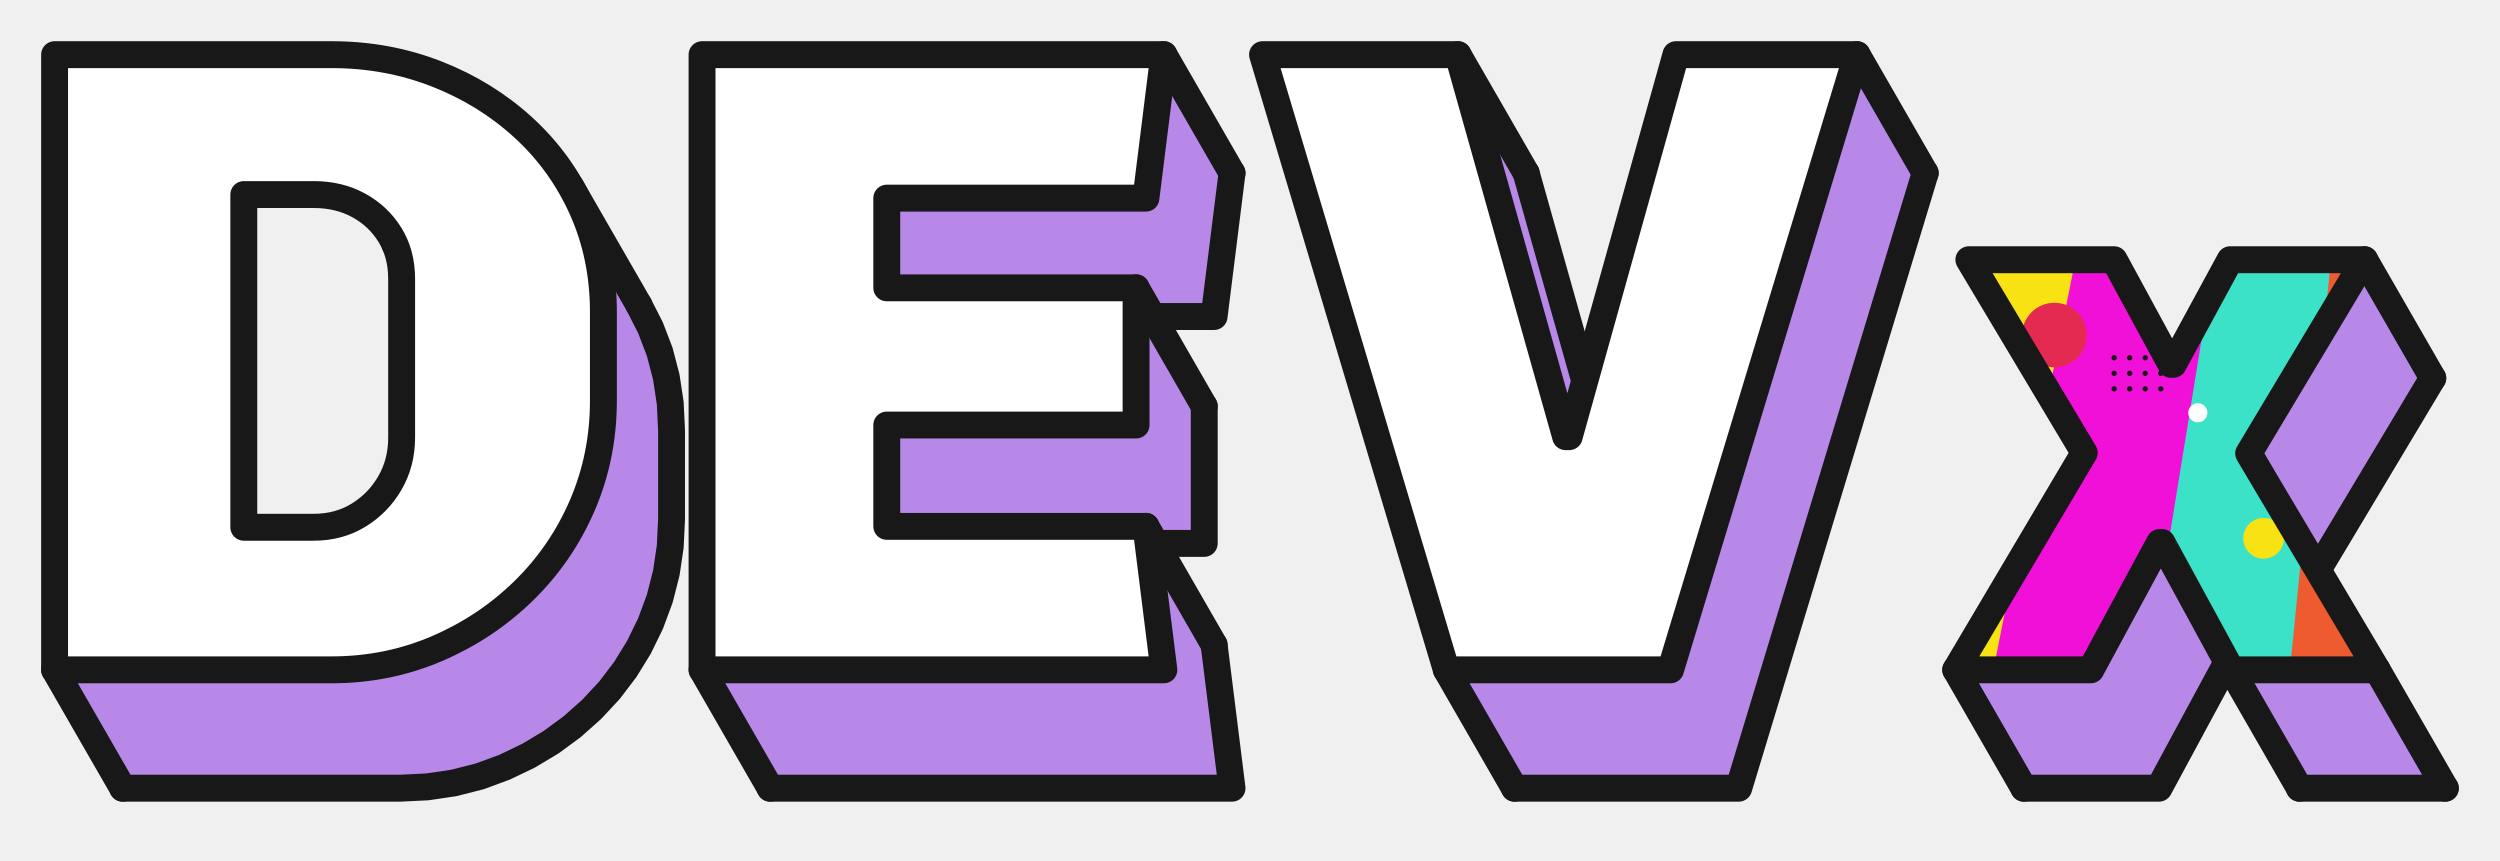
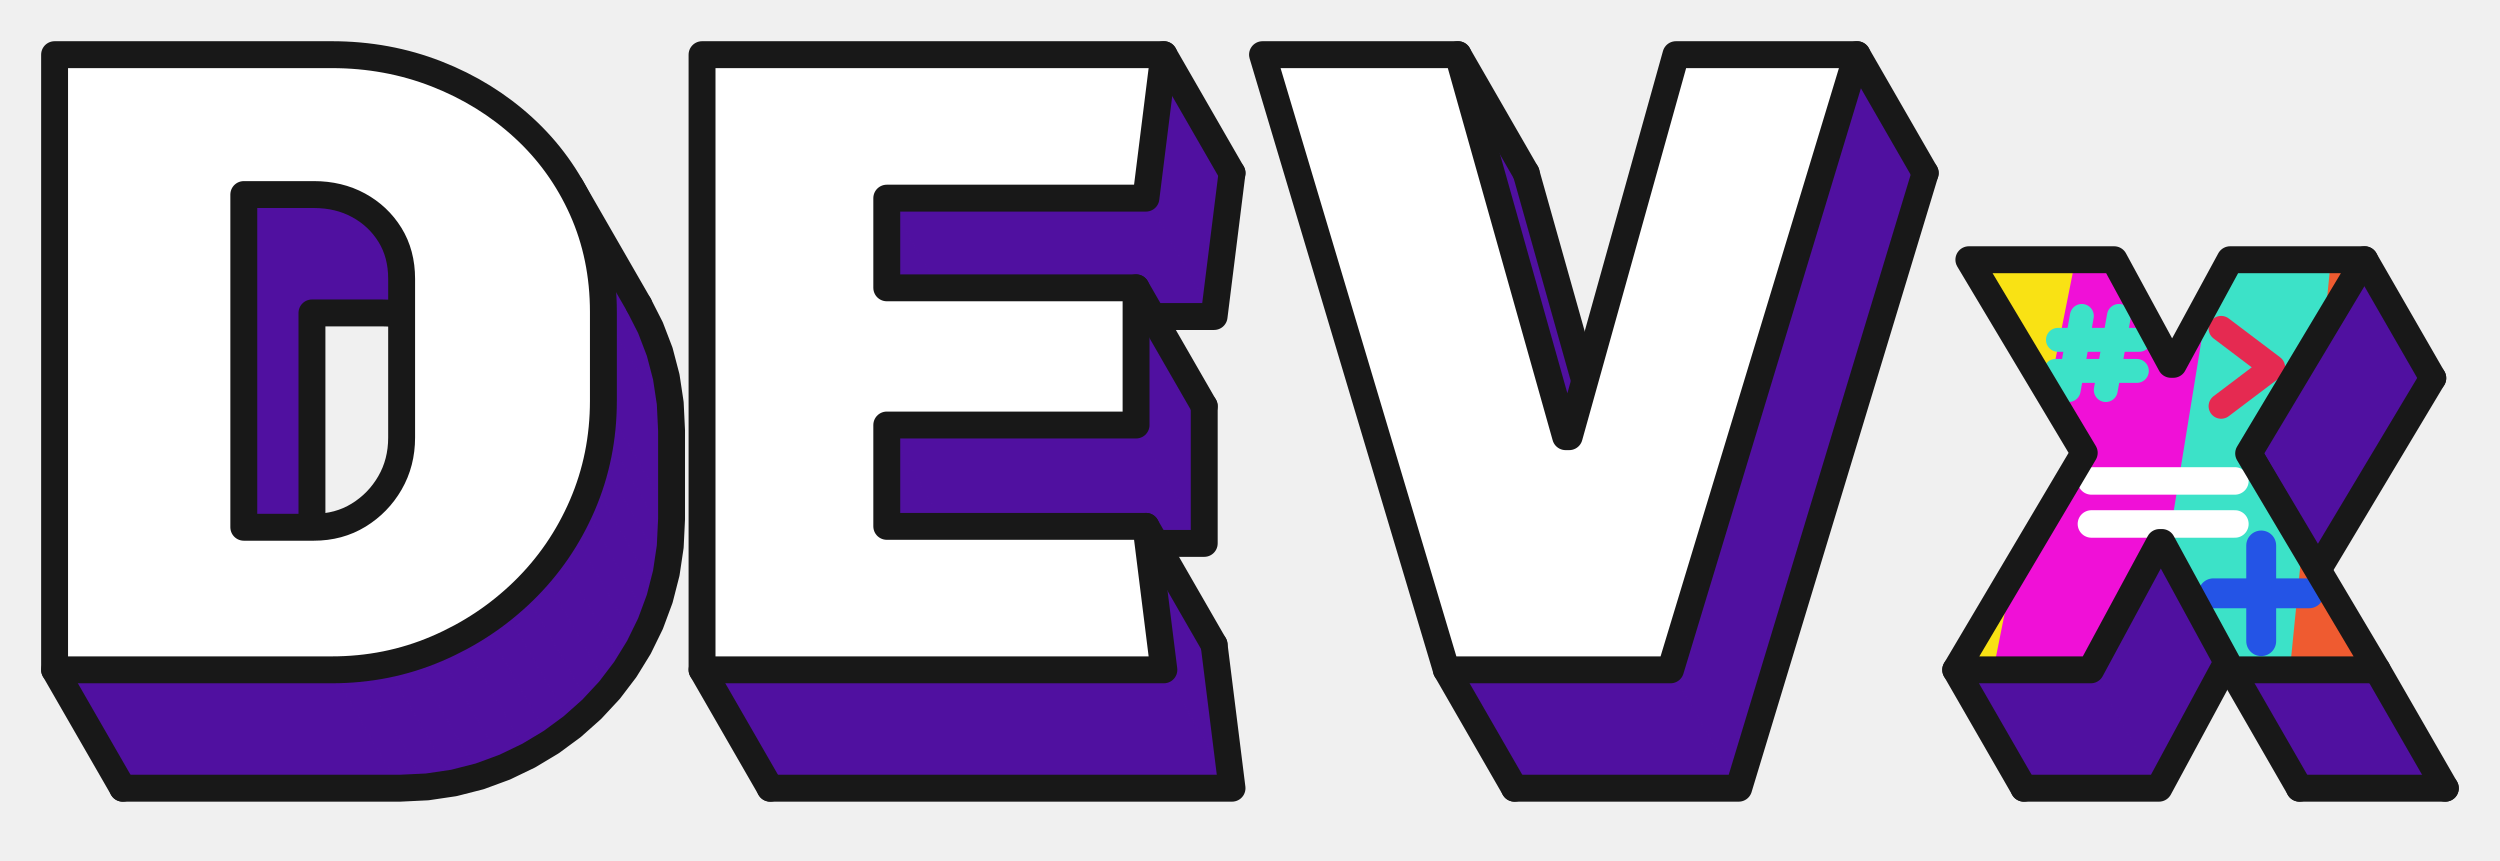
<svg xmlns="http://www.w3.org/2000/svg" viewBox="0 0 1282.4 441.5" fill="none">
  <g transform="translate(0,343.6) scale(0.46,-0.46)">
-     <polygon points="444.62,462.25 440.56,474.06 516.56,342.06 520.62,330.25" fill="#b888e8" stroke="#b888e8" stroke-width="1.6" stroke-linejoin="round" />
-     <polygon points="447.06,449.56 444.62,462.25 520.62,330.25 523.06,317.56" fill="#b888e8" stroke="#b888e8" stroke-width="1.6" stroke-linejoin="round" />
-     <polygon points="447.87,436.00 447.06,449.56 523.06,317.56 523.87,304.00" fill="#b888e8" stroke="#b888e8" stroke-width="1.6" stroke-linejoin="round" />
-     <polygon points="636.46,538.88 649.37,513.50 725.37,381.50 712.46,406.88" fill="#b888e8" stroke="#b888e8" stroke-width="1.6" stroke-linejoin="round" />
-     <polygon points="649.37,513.50 659.65,486.66 735.65,354.66 725.37,381.50" fill="#b888e8" stroke="#b888e8" stroke-width="1.6" stroke-linejoin="round" />
-     <polygon points="659.65,486.66 666.99,458.63 742.99,326.63 735.65,354.66" fill="#b888e8" stroke="#b888e8" stroke-width="1.6" stroke-linejoin="round" />
-     <polygon points="447.87,259.00 447.87,436.00 523.87,304.00 523.87,127.00" fill="#b888e8" stroke="#b888e8" stroke-width="1.6" stroke-linejoin="round" />
-     <polygon points="666.99,458.63 671.40,429.41 747.40,297.41 742.99,326.63" fill="#b888e8" stroke="#b888e8" stroke-width="1.6" stroke-linejoin="round" />
-     <polygon points="671.40,429.41 672.87,399.00 748.87,267.00 747.40,297.41" fill="#b888e8" stroke="#b888e8" stroke-width="1.6" stroke-linejoin="round" />
-     <polygon points="447.06,245.34 447.87,259.00 523.87,127.00 523.06,113.34" fill="#b888e8" stroke="#b888e8" stroke-width="1.6" stroke-linejoin="round" />
-     <polygon points="444.62,232.38 447.06,245.34 523.06,113.34 520.62,100.38" fill="#b888e8" stroke="#b888e8" stroke-width="1.6" stroke-linejoin="round" />
-     <polygon points="271.87,159.00 349.87,159.00 425.87,27.00 347.87,27.00" fill="#b888e8" stroke="#b888e8" stroke-width="1.6" stroke-linejoin="round" />
-     <polygon points="440.56,220.09 444.62,232.38 520.62,100.38 516.56,88.09" fill="#b888e8" stroke="#b888e8" stroke-width="1.6" stroke-linejoin="round" />
-     <polygon points="434.87,208.50 440.56,220.09 516.56,88.09 510.87,76.50" fill="#b888e8" stroke="#b888e8" stroke-width="1.6" stroke-linejoin="round" />
-     <polygon points="672.87,399.00 672.87,300.00 748.87,168.00 748.87,267.00" fill="#b888e8" stroke="#b888e8" stroke-width="1.6" stroke-linejoin="round" />
-     <polygon points="427.81,197.81 434.87,208.50 510.87,76.50 503.81,65.81" fill="#b888e8" stroke="#b888e8" stroke-width="1.6" stroke-linejoin="round" />
-     <polygon points="349.87,159.00 363.49,159.84 439.49,27.84 425.87,27.00" fill="#b888e8" stroke="#b888e8" stroke-width="1.6" stroke-linejoin="round" />
-     <polygon points="419.62,188.25 427.81,197.81 503.81,65.81 495.62,56.25" fill="#b888e8" stroke="#b888e8" stroke-width="1.6" stroke-linejoin="round" />
-     <polygon points="363.49,159.84 376.37,162.38 452.37,30.38 439.49,27.84" fill="#b888e8" stroke="#b888e8" stroke-width="1.6" stroke-linejoin="round" />
-     <polygon points="410.31,179.81 419.62,188.25 495.62,56.25 486.31,47.81" fill="#b888e8" stroke="#b888e8" stroke-width="1.6" stroke-linejoin="round" />
-     <polygon points="376.37,162.38 388.49,166.59 464.49,34.59 452.37,30.38" fill="#b888e8" stroke="#b888e8" stroke-width="1.6" stroke-linejoin="round" />
-     <polygon points="399.87,172.50 410.31,179.81 486.31,47.81 475.87,40.50" fill="#b888e8" stroke="#b888e8" stroke-width="1.6" stroke-linejoin="round" />
-     <polygon points="388.49,166.59 399.87,172.50 475.87,40.50 464.49,34.59" fill="#b888e8" stroke="#b888e8" stroke-width="1.6" stroke-linejoin="round" />
-     <polygon points="672.87,300.00 671.40,269.47 747.40,137.47 748.87,168.00" fill="#b888e8" stroke="#b888e8" stroke-width="1.6" stroke-linejoin="round" />
-     <polygon points="369.87,0.00 60.87,0.00 136.87,-132.00 445.87,-132.00" fill="#b888e8" stroke="#b888e8" stroke-width="1.6" stroke-linejoin="round" />
-     <polygon points="671.40,269.47 666.99,239.88 742.99,107.88 747.40,137.47" fill="#b888e8" stroke="#b888e8" stroke-width="1.6" stroke-linejoin="round" />
-     <polygon points="666.99,239.88 659.65,211.22 735.65,79.22 742.99,107.88" fill="#b888e8" stroke="#b888e8" stroke-width="1.6" stroke-linejoin="round" />
-     <polygon points="659.65,211.22 649.37,183.50 725.37,51.50 735.65,79.22" fill="#b888e8" stroke="#b888e8" stroke-width="1.6" stroke-linejoin="round" />
-     <polygon points="649.37,183.50 636.46,157.09 712.46,25.09 725.37,51.50" fill="#b888e8" stroke="#b888e8" stroke-width="1.6" stroke-linejoin="round" />
-     <polygon points="636.46,157.09 621.24,132.38 697.24,0.38 712.46,25.09" fill="#b888e8" stroke="#b888e8" stroke-width="1.6" stroke-linejoin="round" />
-     <polygon points="400.43,1.47 369.87,0.00 445.87,-132.00 476.43,-130.53" fill="#b888e8" stroke="#b888e8" stroke-width="1.6" stroke-linejoin="round" />
-     <polygon points="621.24,132.38 603.71,109.34 679.71,-22.66 697.24,0.38" fill="#b888e8" stroke="#b888e8" stroke-width="1.6" stroke-linejoin="round" />
-     <polygon points="430.12,5.88 400.43,1.47 476.43,-130.53 506.12,-126.13" fill="#b888e8" stroke="#b888e8" stroke-width="1.6" stroke-linejoin="round" />
-     <polygon points="603.71,109.34 583.87,88.00 659.87,-44.00 679.71,-22.66" fill="#b888e8" stroke="#b888e8" stroke-width="1.6" stroke-linejoin="round" />
-     <polygon points="458.93,13.22 430.12,5.88 506.12,-126.13 534.93,-118.78" fill="#b888e8" stroke="#b888e8" stroke-width="1.6" stroke-linejoin="round" />
-     <polygon points="583.87,88.00 562.06,68.59 638.06,-63.41 659.87,-44.00" fill="#b888e8" stroke="#b888e8" stroke-width="1.6" stroke-linejoin="round" />
-     <polygon points="486.87,23.50 458.93,13.22 534.93,-118.78 562.87,-108.50" fill="#b888e8" stroke="#b888e8" stroke-width="1.6" stroke-linejoin="round" />
-     <polygon points="562.06,68.59 538.62,51.38 614.62,-80.63 638.06,-63.41" fill="#b888e8" stroke="#b888e8" stroke-width="1.6" stroke-linejoin="round" />
-     <polygon points="513.56,36.34 486.87,23.50 562.87,-108.50 589.56,-95.66" fill="#b888e8" stroke="#b888e8" stroke-width="1.6" stroke-linejoin="round" />
-     <polygon points="538.62,51.38 513.56,36.34 589.56,-95.66 614.62,-80.63" fill="#b888e8" stroke="#b888e8" stroke-width="1.6" stroke-linejoin="round" />
+     <polygon points="444.62,462.25 440.56,474.06 516.56,342.06 520.62,330.25" fill="#5010a0" stroke="#5010a0" stroke-width="1.6" stroke-linejoin="round" />
+     <polygon points="447.06,449.56 444.62,462.25 520.62,330.25 523.06,317.56" fill="#5010a0" stroke="#5010a0" stroke-width="1.6" stroke-linejoin="round" />
+     <polygon points="447.87,436.00 447.06,449.56 523.06,317.56 523.87,304.00" fill="#5010a0" stroke="#5010a0" stroke-width="1.6" stroke-linejoin="round" />
+     <polygon points="636.46,538.88 649.37,513.50 725.37,381.50 712.46,406.88" fill="#5010a0" stroke="#5010a0" stroke-width="1.6" stroke-linejoin="round" />
+     <polygon points="649.37,513.50 659.65,486.66 735.65,354.66 725.37,381.50" fill="#5010a0" stroke="#5010a0" stroke-width="1.6" stroke-linejoin="round" />
+     <polygon points="659.65,486.66 666.99,458.63 742.99,326.63 735.65,354.66" fill="#5010a0" stroke="#5010a0" stroke-width="1.6" stroke-linejoin="round" />
+     <polygon points="447.87,259.00 447.87,436.00 523.87,304.00 523.87,127.00" fill="#5010a0" stroke="#5010a0" stroke-width="1.6" stroke-linejoin="round" />
+     <polygon points="666.99,458.63 671.40,429.41 747.40,297.41 742.99,326.63" fill="#5010a0" stroke="#5010a0" stroke-width="1.6" stroke-linejoin="round" />
+     <polygon points="671.40,429.41 672.87,399.00 748.87,267.00 747.40,297.41" fill="#5010a0" stroke="#5010a0" stroke-width="1.6" stroke-linejoin="round" />
+     <polygon points="447.06,245.34 447.87,259.00 523.87,127.00 523.06,113.34" fill="#5010a0" stroke="#5010a0" stroke-width="1.6" stroke-linejoin="round" />
+     <polygon points="444.62,232.38 447.06,245.34 523.06,113.34 520.62,100.38" fill="#5010a0" stroke="#5010a0" stroke-width="1.6" stroke-linejoin="round" />
+     <polygon points="271.87,159.00 349.87,159.00 425.87,27.00 347.87,27.00" fill="#5010a0" stroke="#5010a0" stroke-width="1.6" stroke-linejoin="round" />
+     <polygon points="440.56,220.09 444.62,232.38 520.62,100.38 516.56,88.09" fill="#5010a0" stroke="#5010a0" stroke-width="1.6" stroke-linejoin="round" />
+     <polygon points="434.87,208.50 440.56,220.09 516.56,88.09 510.87,76.50" fill="#5010a0" stroke="#5010a0" stroke-width="1.6" stroke-linejoin="round" />
+     <polygon points="672.87,399.00 672.87,300.00 748.87,168.00 748.87,267.00" fill="#5010a0" stroke="#5010a0" stroke-width="1.6" stroke-linejoin="round" />
+     <polygon points="427.81,197.81 434.87,208.50 510.87,76.50 503.81,65.81" fill="#5010a0" stroke="#5010a0" stroke-width="1.6" stroke-linejoin="round" />
+     <polygon points="349.87,159.00 363.49,159.84 439.49,27.84 425.87,27.00" fill="#5010a0" stroke="#5010a0" stroke-width="1.6" stroke-linejoin="round" />
+     <polygon points="419.62,188.25 427.81,197.81 503.81,65.81 495.62,56.25" fill="#5010a0" stroke="#5010a0" stroke-width="1.6" stroke-linejoin="round" />
+     <polygon points="363.49,159.84 376.37,162.38 452.37,30.38 439.49,27.84" fill="#5010a0" stroke="#5010a0" stroke-width="1.6" stroke-linejoin="round" />
+     <polygon points="410.31,179.81 419.62,188.25 495.62,56.25 486.31,47.81" fill="#5010a0" stroke="#5010a0" stroke-width="1.6" stroke-linejoin="round" />
+     <polygon points="376.37,162.38 388.49,166.59 464.49,34.59 452.37,30.38" fill="#5010a0" stroke="#5010a0" stroke-width="1.6" stroke-linejoin="round" />
+     <polygon points="399.87,172.50 410.31,179.81 486.31,47.81 475.87,40.50" fill="#5010a0" stroke="#5010a0" stroke-width="1.6" stroke-linejoin="round" />
+     <polygon points="388.49,166.59 399.87,172.50 475.87,40.50 464.49,34.59" fill="#5010a0" stroke="#5010a0" stroke-width="1.6" stroke-linejoin="round" />
+     <polygon points="672.87,300.00 671.40,269.47 747.40,137.47 748.87,168.00" fill="#5010a0" stroke="#5010a0" stroke-width="1.6" stroke-linejoin="round" />
+     <polygon points="369.87,0.00 60.87,0.00 136.87,-132.00 445.87,-132.00" fill="#5010a0" stroke="#5010a0" stroke-width="1.6" stroke-linejoin="round" />
+     <polygon points="671.40,269.47 666.99,239.88 742.99,107.88 747.40,137.47" fill="#5010a0" stroke="#5010a0" stroke-width="1.6" stroke-linejoin="round" />
+     <polygon points="666.99,239.88 659.65,211.22 735.65,79.22 742.99,107.88" fill="#5010a0" stroke="#5010a0" stroke-width="1.6" stroke-linejoin="round" />
+     <polygon points="659.65,211.22 649.37,183.50 725.37,51.50 735.65,79.22" fill="#5010a0" stroke="#5010a0" stroke-width="1.6" stroke-linejoin="round" />
+     <polygon points="649.37,183.50 636.46,157.09 712.46,25.09 725.37,51.50" fill="#5010a0" stroke="#5010a0" stroke-width="1.6" stroke-linejoin="round" />
+     <polygon points="636.46,157.09 621.24,132.38 697.24,0.38 712.46,25.09" fill="#5010a0" stroke="#5010a0" stroke-width="1.6" stroke-linejoin="round" />
+     <polygon points="400.43,1.47 369.87,0.00 445.87,-132.00 476.43,-130.53" fill="#5010a0" stroke="#5010a0" stroke-width="1.6" stroke-linejoin="round" />
+     <polygon points="621.24,132.38 603.71,109.34 679.71,-22.66 697.24,0.38" fill="#5010a0" stroke="#5010a0" stroke-width="1.6" stroke-linejoin="round" />
+     <polygon points="430.12,5.88 400.43,1.47 476.43,-130.53 506.12,-126.13" fill="#5010a0" stroke="#5010a0" stroke-width="1.6" stroke-linejoin="round" />
+     <polygon points="603.71,109.34 583.87,88.00 659.87,-44.00 679.71,-22.66" fill="#5010a0" stroke="#5010a0" stroke-width="1.6" stroke-linejoin="round" />
+     <polygon points="458.93,13.22 430.12,5.88 506.12,-126.13 534.93,-118.78" fill="#5010a0" stroke="#5010a0" stroke-width="1.6" stroke-linejoin="round" />
+     <polygon points="583.87,88.00 562.06,68.59 638.06,-63.41 659.87,-44.00" fill="#5010a0" stroke="#5010a0" stroke-width="1.6" stroke-linejoin="round" />
+     <polygon points="486.87,23.50 458.93,13.22 534.93,-118.78 562.87,-108.50" fill="#5010a0" stroke="#5010a0" stroke-width="1.6" stroke-linejoin="round" />
+     <polygon points="562.06,68.59 538.62,51.38 614.62,-80.63 638.06,-63.41" fill="#5010a0" stroke="#5010a0" stroke-width="1.6" stroke-linejoin="round" />
+     <polygon points="513.56,36.34 486.87,23.50 562.87,-108.50 589.56,-95.66" fill="#5010a0" stroke="#5010a0" stroke-width="1.6" stroke-linejoin="round" />
+     <polygon points="538.62,51.38 513.56,36.34 589.56,-95.66 614.62,-80.63" fill="#5010a0" stroke="#5010a0" stroke-width="1.6" stroke-linejoin="round" />
    <path d="M712.46,406.88L725.37,381.50L735.65,354.66L742.99,326.63L747.40,297.41L748.87,267.00L748.87,168.00L747.40,137.47L742.99,107.88L735.65,79.22L725.37,51.50L712.46,25.09L697.24,0.38L679.71,-22.66L659.87,-44.00L638.06,-63.41L614.62,-80.63L589.56,-95.66L562.87,-108.50L534.93,-118.78L506.12,-126.13L476.43,-130.53L445.87,-132.00L136.87,-132.00" fill="none" stroke="#181818" stroke-width="30" stroke-linejoin="round" stroke-linecap="round" />
    <path d="M347.87,27.00L425.87,27.00L439.49,27.84L452.37,30.38L464.49,34.59L475.87,40.50L486.31,47.81L495.62,56.25L503.81,65.81L510.87,76.50L516.56,88.09L520.62,100.38L523.06,113.34L523.87,127.00L523.87,304.00L523.06,317.56L520.62,330.25L516.56,342.06" fill="none" stroke="#181818" stroke-width="30" stroke-linejoin="round" stroke-linecap="round" />
    <path d="M636.46,538.88L712.46,406.88" fill="none" stroke="#181818" stroke-width="30" stroke-linejoin="round" stroke-linecap="round" />
    <path d="M60.87,0.00L136.87,-132.00" fill="none" stroke="#181818" stroke-width="30" stroke-linejoin="round" stroke-linecap="round" />
    <path d="M271.87,159.00L347.87,27.00" fill="none" stroke="#181818" stroke-width="30" stroke-linejoin="round" stroke-linecap="round" />
    <path d="M440.56,474.06L516.56,342.06" fill="none" stroke="#181818" stroke-width="30" stroke-linejoin="round" stroke-linecap="round" />
+     <path d="M268 159L346 159Q374 159 396 172.5Q418 186 431 208.5Q444 231 444 259L444 436Q444 464 431 485Q418 506 396 518Q374 530 346 530L268 530ZM344 27L422 27Q450 27 472 40.5Q494 54 507 76.5Q520 99 520 127L520 304Q520 332 507 353Q494 374 472 386Q450 398 422 398L344 398Z" fill="#5010a0" fill-rule="evenodd" transform="translate(3.87,0) scale(1)" />
+     <path d="M344 27L422 27Q450 27 472 40.5Q494 54 507 76.5Q520 99 520 127L520 304Q520 332 507 353Q494 374 472 386Q450 398 422 398L344 398Z" fill="none" stroke="#181818" stroke-width="30" stroke-linejoin="round" stroke-linecap="round" transform="translate(3.87,0) scale(1)" />
    <path d="M57 0L57 686L366 686Q428 686 483 664.5Q538 643 580 604.5Q622 566 645.5 513.5Q669 461 669 399L669 300Q669 238 645.5 183.5Q622 129 580 88Q538 47 483 23.5Q428 0 366 0ZM268 159L346 159Q374 159 396 172.5Q418 186 431 208.5Q444 231 444 259L444 436Q444 464 431 485Q418 506 396 518Q374 530 346 530L268 530Z" fill="#ffffff" stroke="#181818" stroke-width="30" stroke-linejoin="round" stroke-linecap="round" transform="translate(3.87,0) scale(1)" />
-     <polygon points="988.87,526.00 988.87,426.00 1064.87,294.00 1064.87,394.00" fill="#b888e8" stroke="#b888e8" stroke-width="1.6" stroke-linejoin="round" />
-     <polygon points="1277.87,526.00 988.87,526.00 1064.87,394.00 1353.87,394.00" fill="#b888e8" stroke="#b888e8" stroke-width="1.6" stroke-linejoin="round" />
-     <polygon points="1297.87,686.00 1277.87,526.00 1353.87,394.00 1373.87,554.00" fill="#b888e8" stroke="#b888e8" stroke-width="1.6" stroke-linejoin="round" />
-     <polygon points="988.87,273.00 988.87,160.00 1064.87,28.00 1064.87,141.00" fill="#b888e8" stroke="#b888e8" stroke-width="1.6" stroke-linejoin="round" />
-     <polygon points="1266.87,273.00 988.87,273.00 1064.87,141.00 1342.87,141.00" fill="#b888e8" stroke="#b888e8" stroke-width="1.6" stroke-linejoin="round" />
-     <polygon points="1266.87,426.00 1266.87,273.00 1342.87,141.00 1342.87,294.00" fill="#b888e8" stroke="#b888e8" stroke-width="1.6" stroke-linejoin="round" />
-     <polygon points="1297.87,0.00 782.87,0.00 858.87,-132.00 1373.87,-132.00" fill="#b888e8" stroke="#b888e8" stroke-width="1.6" stroke-linejoin="round" />
-     <polygon points="1277.87,160.00 1297.87,0.00 1373.87,-132.00 1353.87,28.00" fill="#b888e8" stroke="#b888e8" stroke-width="1.6" stroke-linejoin="round" />
+     <polygon points="988.87,526.00 988.87,426.00 1064.87,294.00 1064.87,394.00" fill="#5010a0" stroke="#5010a0" stroke-width="1.6" stroke-linejoin="round" />
+     <polygon points="1277.87,526.00 988.87,526.00 1064.87,394.00 1353.87,394.00" fill="#5010a0" stroke="#5010a0" stroke-width="1.6" stroke-linejoin="round" />
+     <polygon points="1297.87,686.00 1277.87,526.00 1353.87,394.00 1373.87,554.00" fill="#5010a0" stroke="#5010a0" stroke-width="1.6" stroke-linejoin="round" />
+     <polygon points="988.87,273.00 988.87,160.00 1064.87,28.00 1064.87,141.00" fill="#5010a0" stroke="#5010a0" stroke-width="1.6" stroke-linejoin="round" />
+     <polygon points="1266.87,273.00 988.87,273.00 1064.87,141.00 1342.87,141.00" fill="#5010a0" stroke="#5010a0" stroke-width="1.6" stroke-linejoin="round" />
+     <polygon points="1266.87,426.00 1266.87,273.00 1342.87,141.00 1342.87,294.00" fill="#5010a0" stroke="#5010a0" stroke-width="1.6" stroke-linejoin="round" />
+     <polygon points="1297.87,0.00 782.87,0.00 858.87,-132.00 1373.87,-132.00" fill="#5010a0" stroke="#5010a0" stroke-width="1.6" stroke-linejoin="round" />
+     <polygon points="1277.87,160.00 1297.87,0.00 1373.87,-132.00 1353.87,28.00" fill="#5010a0" stroke="#5010a0" stroke-width="1.6" stroke-linejoin="round" />
    <path d="M1373.87,554.00L1353.87,394.00L1064.87,394.00L1064.87,294.00" fill="none" stroke="#181818" stroke-width="30" stroke-linejoin="round" stroke-linecap="round" />
    <path d="M1342.87,294.00L1342.87,141.00L1064.87,141.00L1064.87,28.00" fill="none" stroke="#181818" stroke-width="30" stroke-linejoin="round" stroke-linecap="round" />
    <path d="M1353.87,28.00L1373.87,-132.00L858.87,-132.00" fill="none" stroke="#181818" stroke-width="30" stroke-linejoin="round" stroke-linecap="round" />
    <path d="M1297.87,686.00L1373.87,554.00" fill="none" stroke="#181818" stroke-width="30" stroke-linejoin="round" stroke-linecap="round" />
    <path d="M988.87,426.00L1064.87,294.00" fill="none" stroke="#181818" stroke-width="30" stroke-linejoin="round" stroke-linecap="round" />
    <path d="M1266.87,426.00L1342.87,294.00" fill="none" stroke="#181818" stroke-width="30" stroke-linejoin="round" stroke-linecap="round" />
    <path d="M988.87,160.00L1064.87,28.00" fill="none" stroke="#181818" stroke-width="30" stroke-linejoin="round" stroke-linecap="round" />
    <path d="M1277.87,160.00L1353.87,28.00" fill="none" stroke="#181818" stroke-width="30" stroke-linejoin="round" stroke-linecap="round" />
    <path d="M782.87,0.00L858.87,-132.00" fill="none" stroke="#181818" stroke-width="30" stroke-linejoin="round" stroke-linecap="round" />
    <path d="M57 0L57 686L572 686L552 526L263 526L263 426L541 426L541 273L263 273L263 160L552 160L572 0Z" fill="#ffffff" stroke="#181818" stroke-width="30" stroke-linejoin="round" stroke-linecap="round" transform="translate(725.87,0) scale(1)" />
-     <polygon points="1625.87,686.00 1745.87,260.00 1821.87,128.00 1701.87,554.00" fill="#b888e8" stroke="#b888e8" stroke-width="1.6" stroke-linejoin="round" />
-     <polygon points="2070.87,686.00 1862.87,0.00 1938.87,-132.00 2146.87,554.00" fill="#b888e8" stroke="#b888e8" stroke-width="1.6" stroke-linejoin="round" />
-     <polygon points="1862.87,0.00 1612.87,0.00 1688.87,-132.00 1938.87,-132.00" fill="#b888e8" stroke="#b888e8" stroke-width="1.6" stroke-linejoin="round" />
+     <polygon points="1625.87,686.00 1745.87,260.00 1821.87,128.00 1701.87,554.00" fill="#5010a0" stroke="#5010a0" stroke-width="1.6" stroke-linejoin="round" />
+     <polygon points="2070.87,686.00 1862.87,0.00 1938.87,-132.00 2146.87,554.00" fill="#5010a0" stroke="#5010a0" stroke-width="1.6" stroke-linejoin="round" />
+     <polygon points="1862.87,0.00 1612.87,0.00 1688.87,-132.00 1938.87,-132.00" fill="#5010a0" stroke="#5010a0" stroke-width="1.6" stroke-linejoin="round" />
    <path d="M1701.87,554.00L1821.87,128.00" fill="none" stroke="#181818" stroke-width="30" stroke-linejoin="round" stroke-linecap="round" />
    <path d="M2146.87,554.00L1938.87,-132.00L1688.87,-132.00" fill="none" stroke="#181818" stroke-width="30" stroke-linejoin="round" stroke-linecap="round" />
    <path d="M1625.87,686.00L1701.87,554.00" fill="none" stroke="#181818" stroke-width="30" stroke-linejoin="round" stroke-linecap="round" />
    <path d="M1745.87,260.00L1821.87,128.00" fill="none" stroke="#181818" stroke-width="30" stroke-linejoin="round" stroke-linecap="round" />
    <path d="M2070.87,686.00L2146.87,554.00" fill="none" stroke="#181818" stroke-width="30" stroke-linejoin="round" stroke-linecap="round" />
    <path d="M1612.87,0.00L1688.87,-132.00" fill="none" stroke="#181818" stroke-width="30" stroke-linejoin="round" stroke-linecap="round" />
    <path d="M202 0L-3 686L215 686L335 260L339 260L458 686L660 686L452 0Z" fill="#ffffff" stroke="#181818" stroke-width="30" stroke-linejoin="round" stroke-linecap="round" transform="translate(1410.87,0) scale(1)" />
-     <polygon points="2636.87,457.33 2507.54,241.33 2583.54,109.33 2712.87,325.33" fill="#b888e8" stroke="#b888e8" stroke-width="1.6" stroke-linejoin="round" />
-     <polygon points="2410.87,142.00 2408.20,142.00 2484.20,10.00 2486.87,10.00" fill="#b888e8" stroke="#b888e8" stroke-width="1.6" stroke-linejoin="round" />
-     <polygon points="2408.20,142.00 2331.54,0.00 2407.54,-132.00 2484.20,10.00" fill="#b888e8" stroke="#b888e8" stroke-width="1.6" stroke-linejoin="round" />
-     <polygon points="2331.54,0.00 2180.87,0.00 2256.87,-132.00 2407.54,-132.00" fill="#b888e8" stroke="#b888e8" stroke-width="1.6" stroke-linejoin="round" />
-     <polygon points="2650.87,0.00 2488.20,0.00 2564.20,-132.00 2726.87,-132.00" fill="#b888e8" stroke="#b888e8" stroke-width="1.6" stroke-linejoin="round" />
+     <polygon points="2636.87,457.33 2507.54,241.33 2583.54,109.33 2712.87,325.33" fill="#5010a0" stroke="#5010a0" stroke-width="1.6" stroke-linejoin="round" />
+     <polygon points="2410.87,142.00 2408.20,142.00 2484.20,10.00 2486.87,10.00" fill="#5010a0" stroke="#5010a0" stroke-width="1.6" stroke-linejoin="round" />
+     <polygon points="2408.20,142.00 2331.54,0.00 2407.54,-132.00 2484.20,10.00" fill="#5010a0" stroke="#5010a0" stroke-width="1.6" stroke-linejoin="round" />
+     <polygon points="2331.54,0.00 2180.87,0.00 2256.87,-132.00 2407.54,-132.00" fill="#5010a0" stroke="#5010a0" stroke-width="1.6" stroke-linejoin="round" />
+     <polygon points="2650.87,0.00 2488.20,0.00 2564.20,-132.00 2726.87,-132.00" fill="#5010a0" stroke="#5010a0" stroke-width="1.6" stroke-linejoin="round" />
    <path d="M2712.87,325.33L2583.54,109.33" fill="none" stroke="#181818" stroke-width="30" stroke-linejoin="round" stroke-linecap="round" />
    <path d="M2726.87,-132.00L2564.20,-132.00" fill="none" stroke="#181818" stroke-width="30" stroke-linejoin="round" stroke-linecap="round" />
    <path d="M2486.87,10.00L2484.20,10.00L2407.54,-132.00L2256.87,-132.00" fill="none" stroke="#181818" stroke-width="30" stroke-linejoin="round" stroke-linecap="round" />
    <path d="M2636.87,457.33L2712.87,325.33" fill="none" stroke="#181818" stroke-width="30" stroke-linejoin="round" stroke-linecap="round" />
    <path d="M2507.54,241.33L2583.54,109.33" fill="none" stroke="#181818" stroke-width="30" stroke-linejoin="round" stroke-linecap="round" />
    <path d="M2650.87,0.00L2726.87,-132.00" fill="none" stroke="#181818" stroke-width="30" stroke-linejoin="round" stroke-linecap="round" />
    <path d="M2488.20,0.00L2564.20,-132.00" fill="none" stroke="#181818" stroke-width="30" stroke-linejoin="round" stroke-linecap="round" />
    <path d="M2410.87,142.00L2486.87,10.00" fill="none" stroke="#181818" stroke-width="30" stroke-linejoin="round" stroke-linecap="round" />
    <path d="M2180.87,0.00L2256.87,-132.00" fill="none" stroke="#181818" stroke-width="30" stroke-linejoin="round" stroke-linecap="round" />
    <g transform="translate(2190.87,0) scale(0.6666667)">
      <clipPath id="x-clip" clipPathUnits="userSpaceOnUse">
        <path d="M-15 0L200 363L7 686L250 686L345 511L349 511L444 686L669 686L475 362L690 0L446 0L330 213L326 213L211 0Z" />
      </clipPath>
      <g clip-path="url(#x-clip)">
        <rect x="-80" y="-40" width="900" height="820" fill="#2454e6" />
        <polygon points="-40,760 420,760 80,-40 -40,-40" fill="#f9e214" />
        <polygon points="200,760 520,760 260,-40 40,-40" fill="#f010d7" />
        <polygon points="430,760 780,760 560,-40 300,-40" fill="#3ce2c8" />
        <polygon points="620,760 860,760 760,-40 540,-40" fill="#ef5b30" />
-         <circle cx="150" cy="560" r="54" fill="#e52a51" />
-         <circle cx="500" cy="220" r="34" fill="#f9e214" />
-         <circle cx="390" cy="430" r="16" fill="#ffffff" />
-         <g fill="#181818">
-           <circle cx="250" cy="470" r="4.5" />
-           <circle cx="276" cy="470" r="4.5" />
-           <circle cx="302" cy="470" r="4.5" />
-           <circle cx="328" cy="470" r="4.5" />
-           <circle cx="250" cy="496" r="4.5" />
-           <circle cx="276" cy="496" r="4.5" />
-           <circle cx="302" cy="496" r="4.5" />
-           <circle cx="328" cy="496" r="4.5" />
-           <circle cx="250" cy="522" r="4.5" />
-           <circle cx="276" cy="522" r="4.5" />
-           <circle cx="302" cy="522" r="4.5" />
-           <circle cx="328" cy="522" r="4.5" />
+         <g fill="none" stroke-linecap="round" stroke-linejoin="round">
+           <line x1="212" y1="316" x2="452" y2="316" stroke="#ffffff" stroke-width="46" />
+           <line x1="212" y1="244" x2="452" y2="244" stroke="#ffffff" stroke-width="46" />
+           <polyline points="429,571 515,506 429,441" stroke="#e52a51" stroke-width="42" />
+           <line x1="416" y1="128" x2="576" y2="128" stroke="#2454e6" stroke-width="50" />
+           <line x1="496" y1="48" x2="496" y2="208" stroke="#2454e6" stroke-width="50" />
+           <line x1="196" y1="592" x2="174" y2="468" stroke="#3ce2c8" stroke-width="40" />
+           <line x1="258" y1="592" x2="236" y2="468" stroke="#3ce2c8" stroke-width="40" />
+           <line x1="156" y1="552" x2="292" y2="552" stroke="#3ce2c8" stroke-width="40" />
+           <line x1="152" y1="500" x2="288" y2="500" stroke="#3ce2c8" stroke-width="40" />
        </g>
      </g>
      <path d="M-15 0L200 363L7 686L250 686L345 511L349 511L444 686L669 686L475 362L690 0L446 0L330 213L326 213L211 0Z" fill="none" stroke="#181818" stroke-width="45" stroke-linejoin="round" stroke-linecap="round" />
    </g>
  </g>
</svg>
